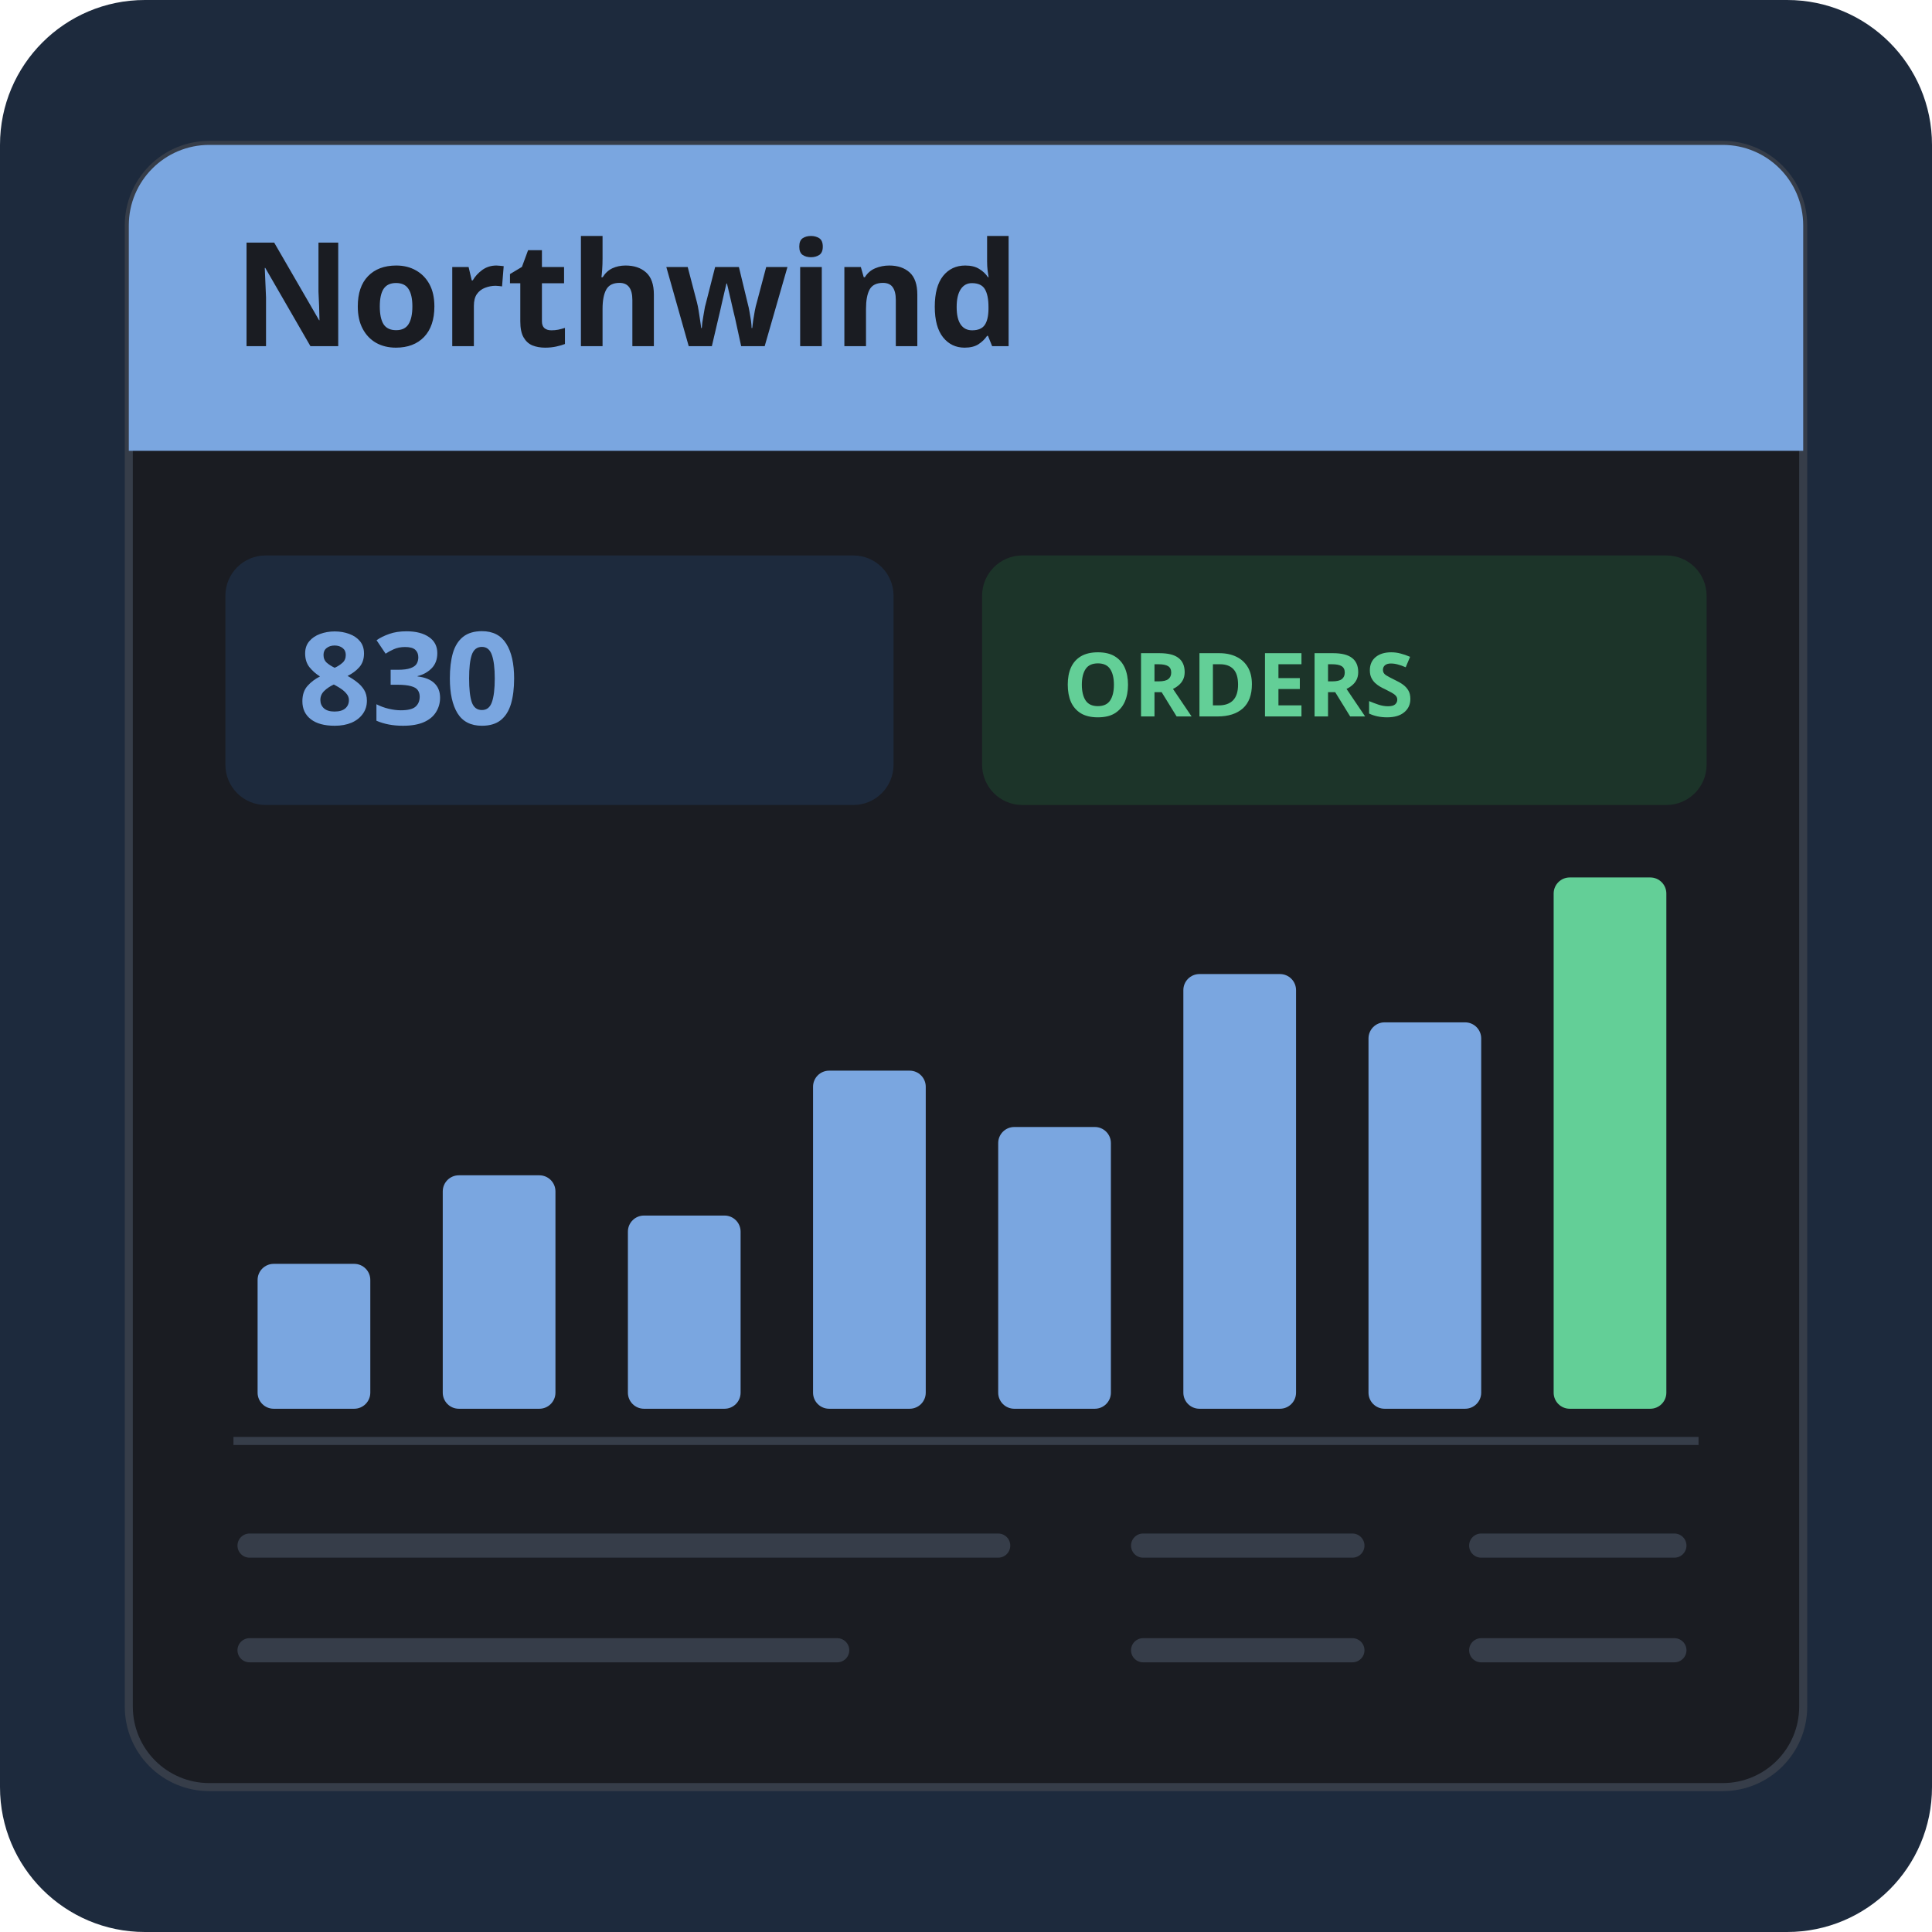
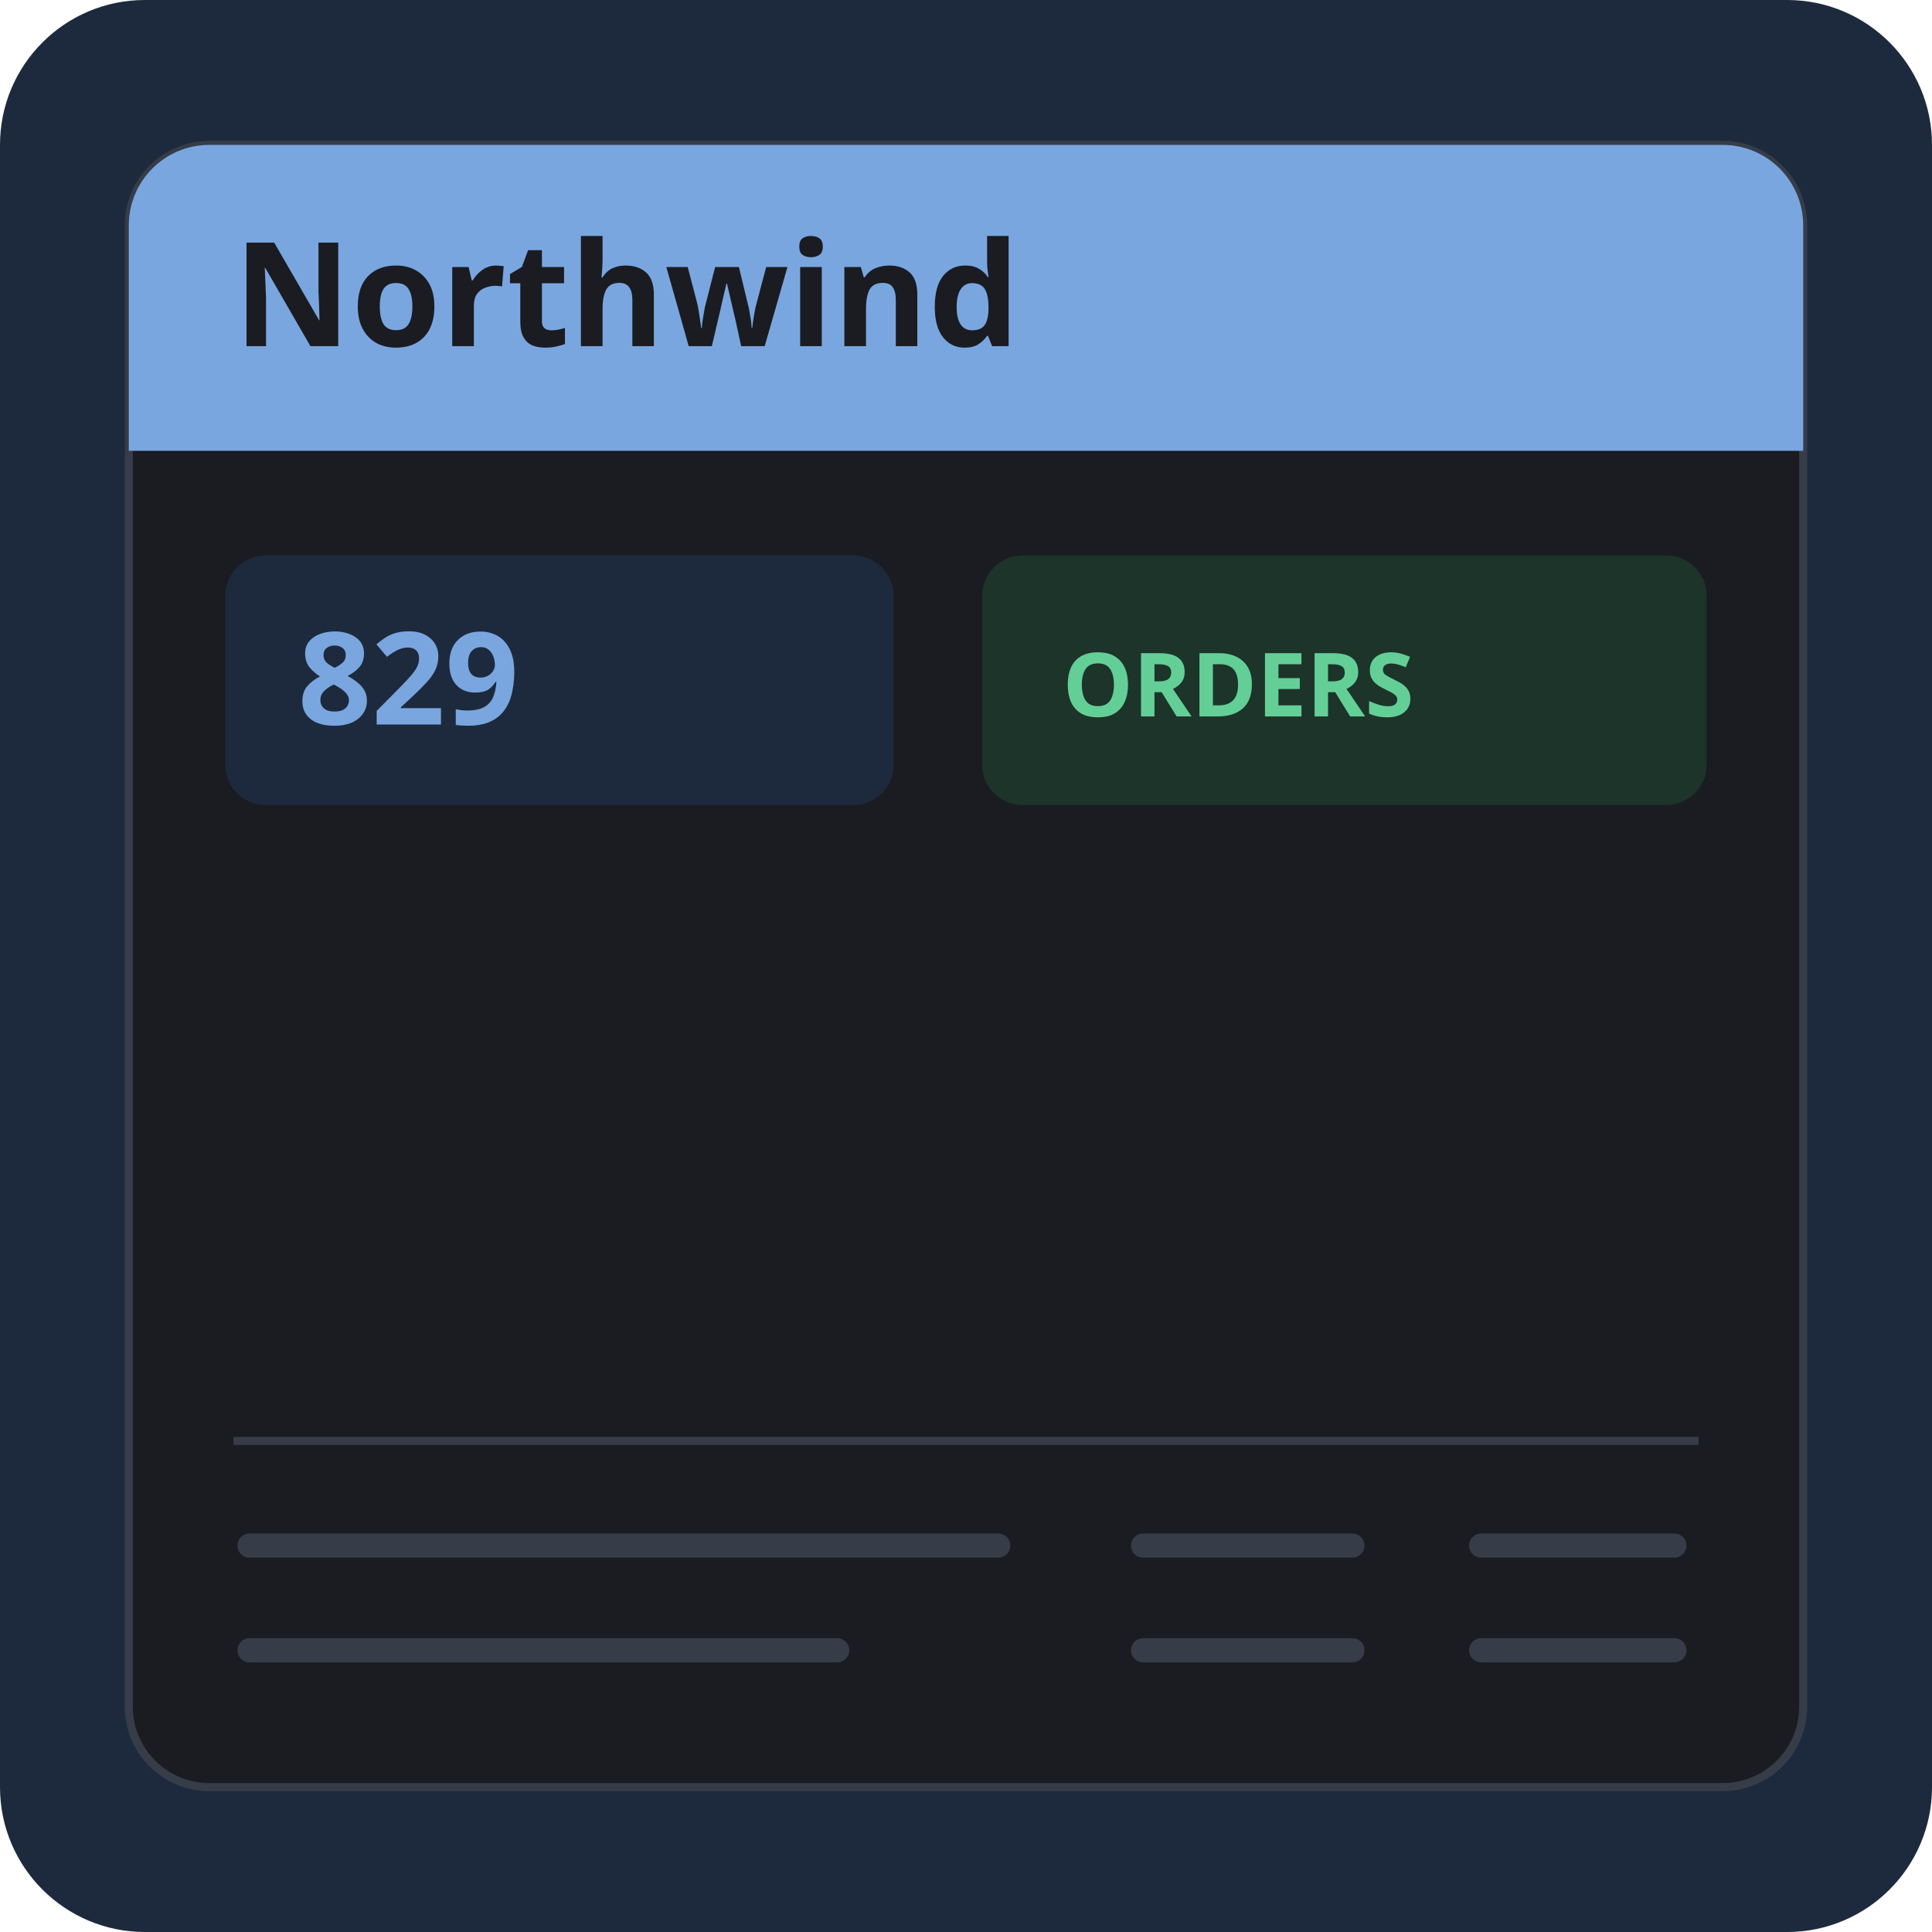
- <svg xmlns="http://www.w3.org/2000/svg" width="240" height="240" viewBox="0 0 240 240">
+ <svg xmlns="http://www.w3.org/2000/svg" width="120" height="120" viewBox="0 0 240 240">
+   <defs>
+     <clipPath id="rows">
+       <rect x="20" y="185" width="200" height="27" />
+     </clipPath>
+   </defs>
  <rect width="240" height="240" rx="18" fill="#1d2a3d" />
  <rect x="16" y="18" width="208" height="204" rx="10" fill="#1a1c22" stroke="#363d49" />
  <path d="M26 18h188a10 10 0 0 1 10 10v28H16V28a10 10 0 0 1 10-10" fill="#7aa6e0" />
  <text x="29" y="43" fill="#1a1c22" font-family="system-ui,sans-serif" font-size="18" font-weight="700">Northwind</text>
  <rect x="28" y="69" width="83" height="31" rx="5" fill="#1d2a3d" />
-   <rect x="122" y="69" width="90" height="31" rx="5" fill="#1c3429" />
-   <text x="37" y="90" fill="#7aa6e0" font-family="system-ui,sans-serif" font-size="16" font-weight="700">830</text>
+   <rect x="122" y="69" width="90" height="31" rx="5" fill="#1c3429">
+     <animate attributeName="fill" dur="8s" repeatCount="indefinite" calcMode="spline" keyTimes="0;0.375;0.412;0.525;1" values="#1c3429;#1c3429;#2b6b48;#1c3429;#1c3429" keySplines="0.4 0 0.2 1;0.4 0 0.2 1;0.4 0 0.2 1;0.4 0 0.2 1" />
+   </rect>
  <text x="132" y="89" fill="#63cf97" font-family="system-ui,sans-serif" font-size="11" font-weight="600">ORDERS</text>
+   <g font-family="system-ui,sans-serif" font-size="16" font-weight="700" fill="#7aa6e0">
+     <animate attributeName="opacity" dur="8s" repeatCount="indefinite" calcMode="spline" keyTimes="0;0.05;0.9;0.95;1" values="0;1;1;0;0" keySplines="0.4 0 0.2 1;0.4 0 0.2 1;0.4 0 0.2 1;0.4 0 0.2 1" />
+     <g transform="translate(51 84)">
+       <g>
+         <animateTransform attributeName="transform" type="scale" dur="8s" repeatCount="indefinite" calcMode="spline" keyTimes="0;0.406;0.431;0.487;1" values="1;1;1.25;1;1" keySplines="0.4 0 0.2 1;0.4 0 0.2 1;0.4 0 0.2 1;0.4 0 0.2 1" />
+         <text x="-14" y="6">829<animate attributeName="opacity" dur="8s" repeatCount="indefinite" calcMode="discrete" keyTimes="0;0.406" values="1;0" />
+         </text>
+         <text x="-14" y="6" opacity="0">830<animate attributeName="opacity" dur="8s" repeatCount="indefinite" calcMode="discrete" keyTimes="0;0.406" values="0;1" />
+         </text>
+       </g>
+     </g>
+   </g>
  <path d="M29 179H211" stroke="#363d49" />
-   <rect x="32" y="157" width="14" height="18" rx="2" fill="#7aa6e0" />
-   <rect x="55" y="146" width="14" height="29" rx="2" fill="#7aa6e0" />
-   <rect x="78" y="151" width="14" height="24" rx="2" fill="#7aa6e0" />
-   <rect x="101" y="133" width="14" height="42" rx="2" fill="#7aa6e0" />
-   <rect x="124" y="140" width="14" height="35" rx="2" fill="#7aa6e0" />
-   <rect x="147" y="121" width="14" height="54" rx="2" fill="#7aa6e0" />
-   <rect x="170" y="127" width="14" height="48" rx="2" fill="#7aa6e0" />
-   <rect x="193" y="109" width="14" height="66" rx="2" fill="#63cf97" />
-   <g stroke="#363d49" stroke-width="3" stroke-linecap="round">
-     <path d="M31 192h93m18 0h26m16 0h24M31 205h73m38 0h26m16 0h24" />
+   <rect x="32" y="175" width="14" height="0" rx="2" fill="#7aa6e0">
+     <animate attributeName="height" dur="8s" repeatCount="indefinite" calcMode="spline" keyTimes="0;0.025;0.1;0.9;0.963;1" values="0;0;18;18;0;0" keySplines="0.4 0 0.2 1;0.4 0 0.2 1;0.4 0 0.2 1;0.4 0 0.2 1;0.4 0 0.2 1" />
+     <animate attributeName="y" dur="8s" repeatCount="indefinite" calcMode="spline" keyTimes="0;0.025;0.1;0.9;0.963;1" values="175;175;157;157;175;175" keySplines="0.4 0 0.2 1;0.4 0 0.2 1;0.4 0 0.2 1;0.4 0 0.2 1;0.4 0 0.2 1" />
+   </rect>
+   <rect x="55" y="175" width="14" height="0" rx="2" fill="#7aa6e0">
+     <animate attributeName="height" dur="8s" repeatCount="indefinite" calcMode="spline" keyTimes="0;0.05;0.125;0.9;0.963;1" values="0;0;29;29;0;0" keySplines="0.4 0 0.2 1;0.4 0 0.2 1;0.4 0 0.2 1;0.4 0 0.2 1;0.4 0 0.2 1" />
+     <animate attributeName="y" dur="8s" repeatCount="indefinite" calcMode="spline" keyTimes="0;0.05;0.125;0.9;0.963;1" values="175;175;146;146;175;175" keySplines="0.4 0 0.2 1;0.4 0 0.2 1;0.4 0 0.2 1;0.4 0 0.2 1;0.4 0 0.2 1" />
+   </rect>
+   <rect x="78" y="175" width="14" height="0" rx="2" fill="#7aa6e0">
+     <animate attributeName="height" dur="8s" repeatCount="indefinite" calcMode="spline" keyTimes="0;0.075;0.15;0.9;0.963;1" values="0;0;24;24;0;0" keySplines="0.4 0 0.2 1;0.4 0 0.2 1;0.4 0 0.2 1;0.4 0 0.2 1;0.4 0 0.2 1" />
+     <animate attributeName="y" dur="8s" repeatCount="indefinite" calcMode="spline" keyTimes="0;0.075;0.15;0.9;0.963;1" values="175;175;151;151;175;175" keySplines="0.4 0 0.2 1;0.4 0 0.2 1;0.4 0 0.2 1;0.4 0 0.2 1;0.4 0 0.2 1" />
+   </rect>
+   <rect x="101" y="175" width="14" height="0" rx="2" fill="#7aa6e0">
+     <animate attributeName="height" dur="8s" repeatCount="indefinite" calcMode="spline" keyTimes="0;0.1;0.175;0.9;0.963;1" values="0;0;42;42;0;0" keySplines="0.4 0 0.2 1;0.4 0 0.2 1;0.4 0 0.2 1;0.4 0 0.2 1;0.4 0 0.2 1" />
+     <animate attributeName="y" dur="8s" repeatCount="indefinite" calcMode="spline" keyTimes="0;0.1;0.175;0.9;0.963;1" values="175;175;133;133;175;175" keySplines="0.4 0 0.2 1;0.4 0 0.2 1;0.4 0 0.2 1;0.4 0 0.2 1;0.4 0 0.2 1" />
+   </rect>
+   <rect x="124" y="175" width="14" height="0" rx="2" fill="#7aa6e0">
+     <animate attributeName="height" dur="8s" repeatCount="indefinite" calcMode="spline" keyTimes="0;0.125;0.2;0.9;0.963;1" values="0;0;35;35;0;0" keySplines="0.4 0 0.2 1;0.4 0 0.2 1;0.4 0 0.2 1;0.4 0 0.2 1;0.4 0 0.2 1" />
+     <animate attributeName="y" dur="8s" repeatCount="indefinite" calcMode="spline" keyTimes="0;0.125;0.2;0.9;0.963;1" values="175;175;140;140;175;175" keySplines="0.4 0 0.2 1;0.4 0 0.2 1;0.4 0 0.2 1;0.4 0 0.2 1;0.4 0 0.2 1" />
+   </rect>
+   <rect x="147" y="175" width="14" height="0" rx="2" fill="#7aa6e0">
+     <animate attributeName="height" dur="8s" repeatCount="indefinite" calcMode="spline" keyTimes="0;0.15;0.225;0.9;0.963;1" values="0;0;54;54;0;0" keySplines="0.4 0 0.2 1;0.4 0 0.2 1;0.4 0 0.2 1;0.4 0 0.2 1;0.4 0 0.2 1" />
+     <animate attributeName="y" dur="8s" repeatCount="indefinite" calcMode="spline" keyTimes="0;0.15;0.225;0.9;0.963;1" values="175;175;121;121;175;175" keySplines="0.4 0 0.2 1;0.4 0 0.2 1;0.4 0 0.2 1;0.4 0 0.2 1;0.4 0 0.2 1" />
+   </rect>
+   <rect x="170" y="175" width="14" height="0" rx="2" fill="#7aa6e0">
+     <animate attributeName="height" dur="8s" repeatCount="indefinite" calcMode="spline" keyTimes="0;0.175;0.25;0.9;0.963;1" values="0;0;48;48;0;0" keySplines="0.4 0 0.2 1;0.4 0 0.2 1;0.4 0 0.2 1;0.4 0 0.2 1;0.4 0 0.2 1" />
+     <animate attributeName="y" dur="8s" repeatCount="indefinite" calcMode="spline" keyTimes="0;0.175;0.25;0.9;0.963;1" values="175;175;127;127;175;175" keySplines="0.4 0 0.2 1;0.4 0 0.2 1;0.4 0 0.2 1;0.4 0 0.2 1;0.4 0 0.2 1" />
+   </rect>
+   <rect x="193" y="175" width="14" height="0" rx="2" fill="#63cf97">
+     <animate attributeName="height" dur="8s" repeatCount="indefinite" calcMode="spline" keyTimes="0;0.2;0.275;0.4;0.475;0.9;0.963;1" values="0;0;50;50;66;66;0;0" keySplines="0.4 0 0.2 1;0.4 0 0.2 1;0.4 0 0.2 1;0.4 0 0.2 1;0.4 0 0.2 1;0.4 0 0.2 1;0.4 0 0.2 1" />
+     <animate attributeName="y" dur="8s" repeatCount="indefinite" calcMode="spline" keyTimes="0;0.2;0.275;0.4;0.475;0.9;0.963;1" values="175;175;125;125;109;109;175;175" keySplines="0.4 0 0.2 1;0.4 0 0.2 1;0.4 0 0.2 1;0.4 0 0.2 1;0.4 0 0.2 1;0.4 0 0.2 1;0.4 0 0.2 1" />
+   </rect>
+   <g clip-path="url(#rows)" stroke-width="3" stroke-linecap="round">
+     <animate attributeName="opacity" dur="8s" repeatCount="indefinite" calcMode="spline" keyTimes="0;0.05;0.9;0.95;1" values="0;1;1;0;0" keySplines="0.4 0 0.2 1;0.4 0 0.2 1;0.4 0 0.2 1;0.4 0 0.2 1" />
+     <g>
+       <animateTransform attributeName="transform" type="translate" dur="8s" repeatCount="indefinite" calcMode="spline" keyTimes="0;0.375;0.438;1" values="0 0;0 0;0 13;0 13" keySplines="0.4 0 0.2 1;0.4 0 0.2 1;0.4 0 0.2 1" />
+       <rect x="24" y="173" width="192" height="12" rx="3" fill="#1c3429" opacity="0">
+         <animate attributeName="opacity" dur="8s" repeatCount="indefinite" calcMode="spline" keyTimes="0;0.375;0.412;0.65;0.775;1" values="0;0;1;1;0;0" keySplines="0.4 0 0.2 1;0.4 0 0.2 1;0.4 0 0.2 1;0.4 0 0.2 1;0.4 0 0.2 1" />
+       </rect>
+       <path d="M31 179h84m27 0h26m16 0h24" stroke="#63cf97">
+         <animate attributeName="stroke" dur="8s" repeatCount="indefinite" calcMode="spline" keyTimes="0;0.65;0.775;1" values="#63cf97;#63cf97;#363d49;#363d49" keySplines="0.4 0 0.2 1;0.4 0 0.2 1;0.4 0 0.2 1" />
+       </path>
+       <path d="M31 192h93m18 0h26m16 0h24" stroke="#363d49" />
+       <path d="M31 205h73m38 0h26m16 0h24" stroke="#363d49" />
+     </g>
  </g>
</svg>
